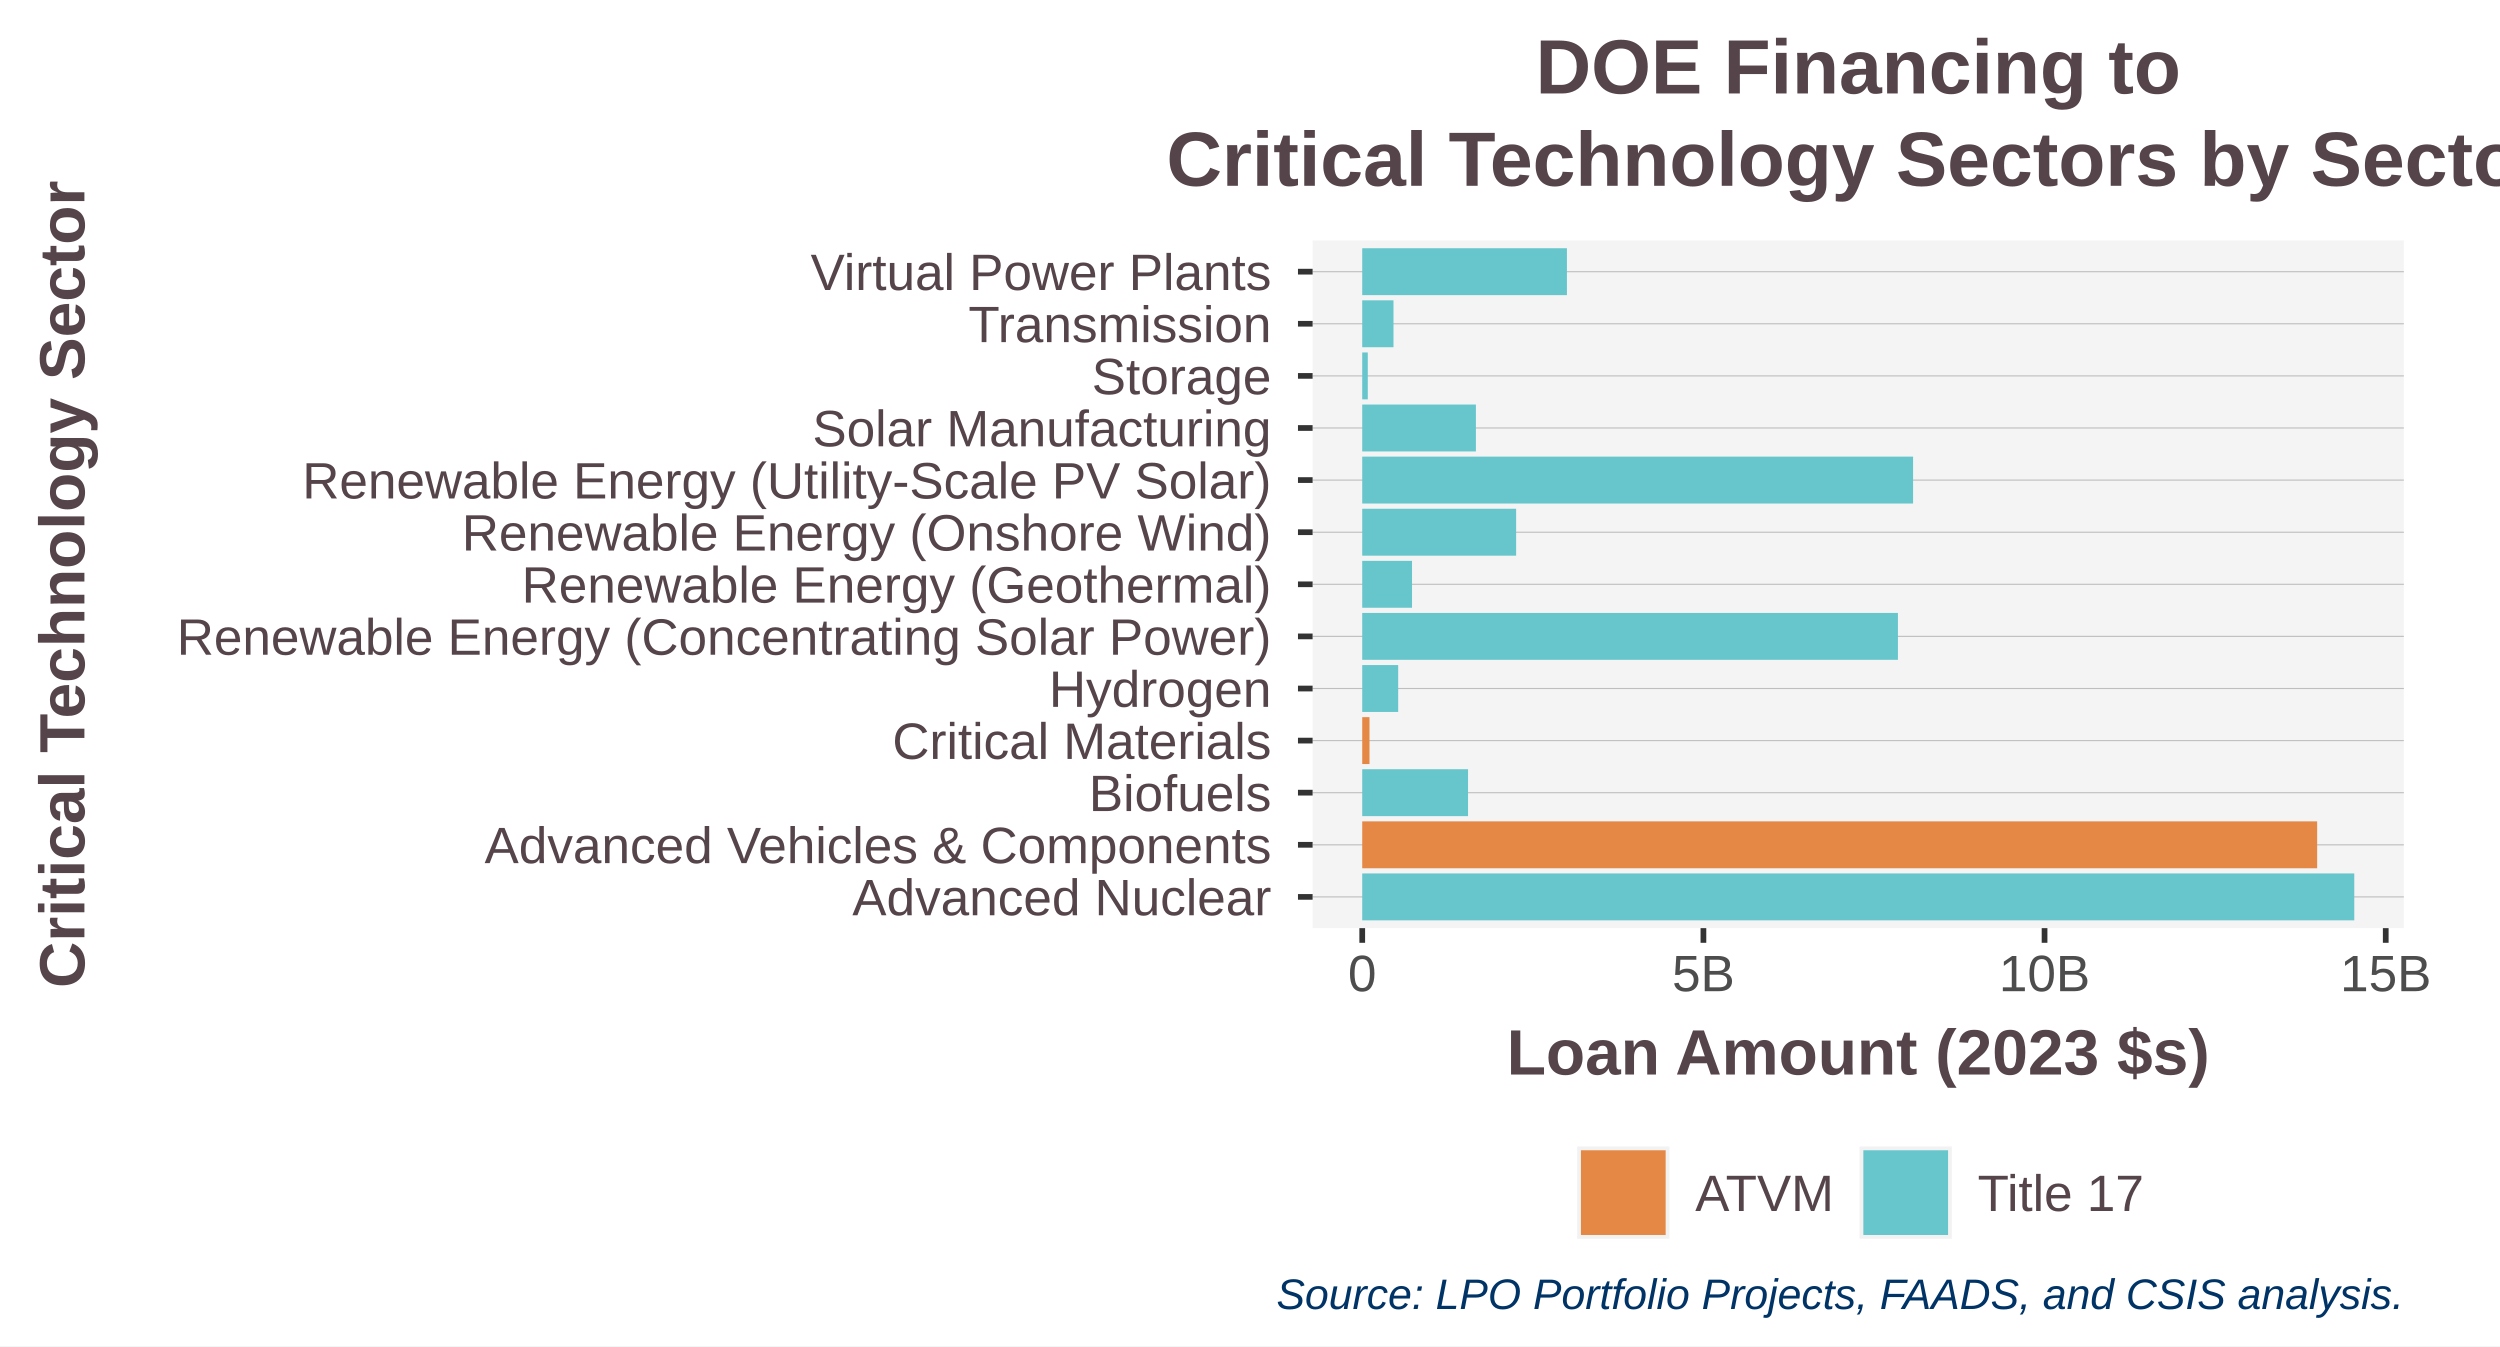
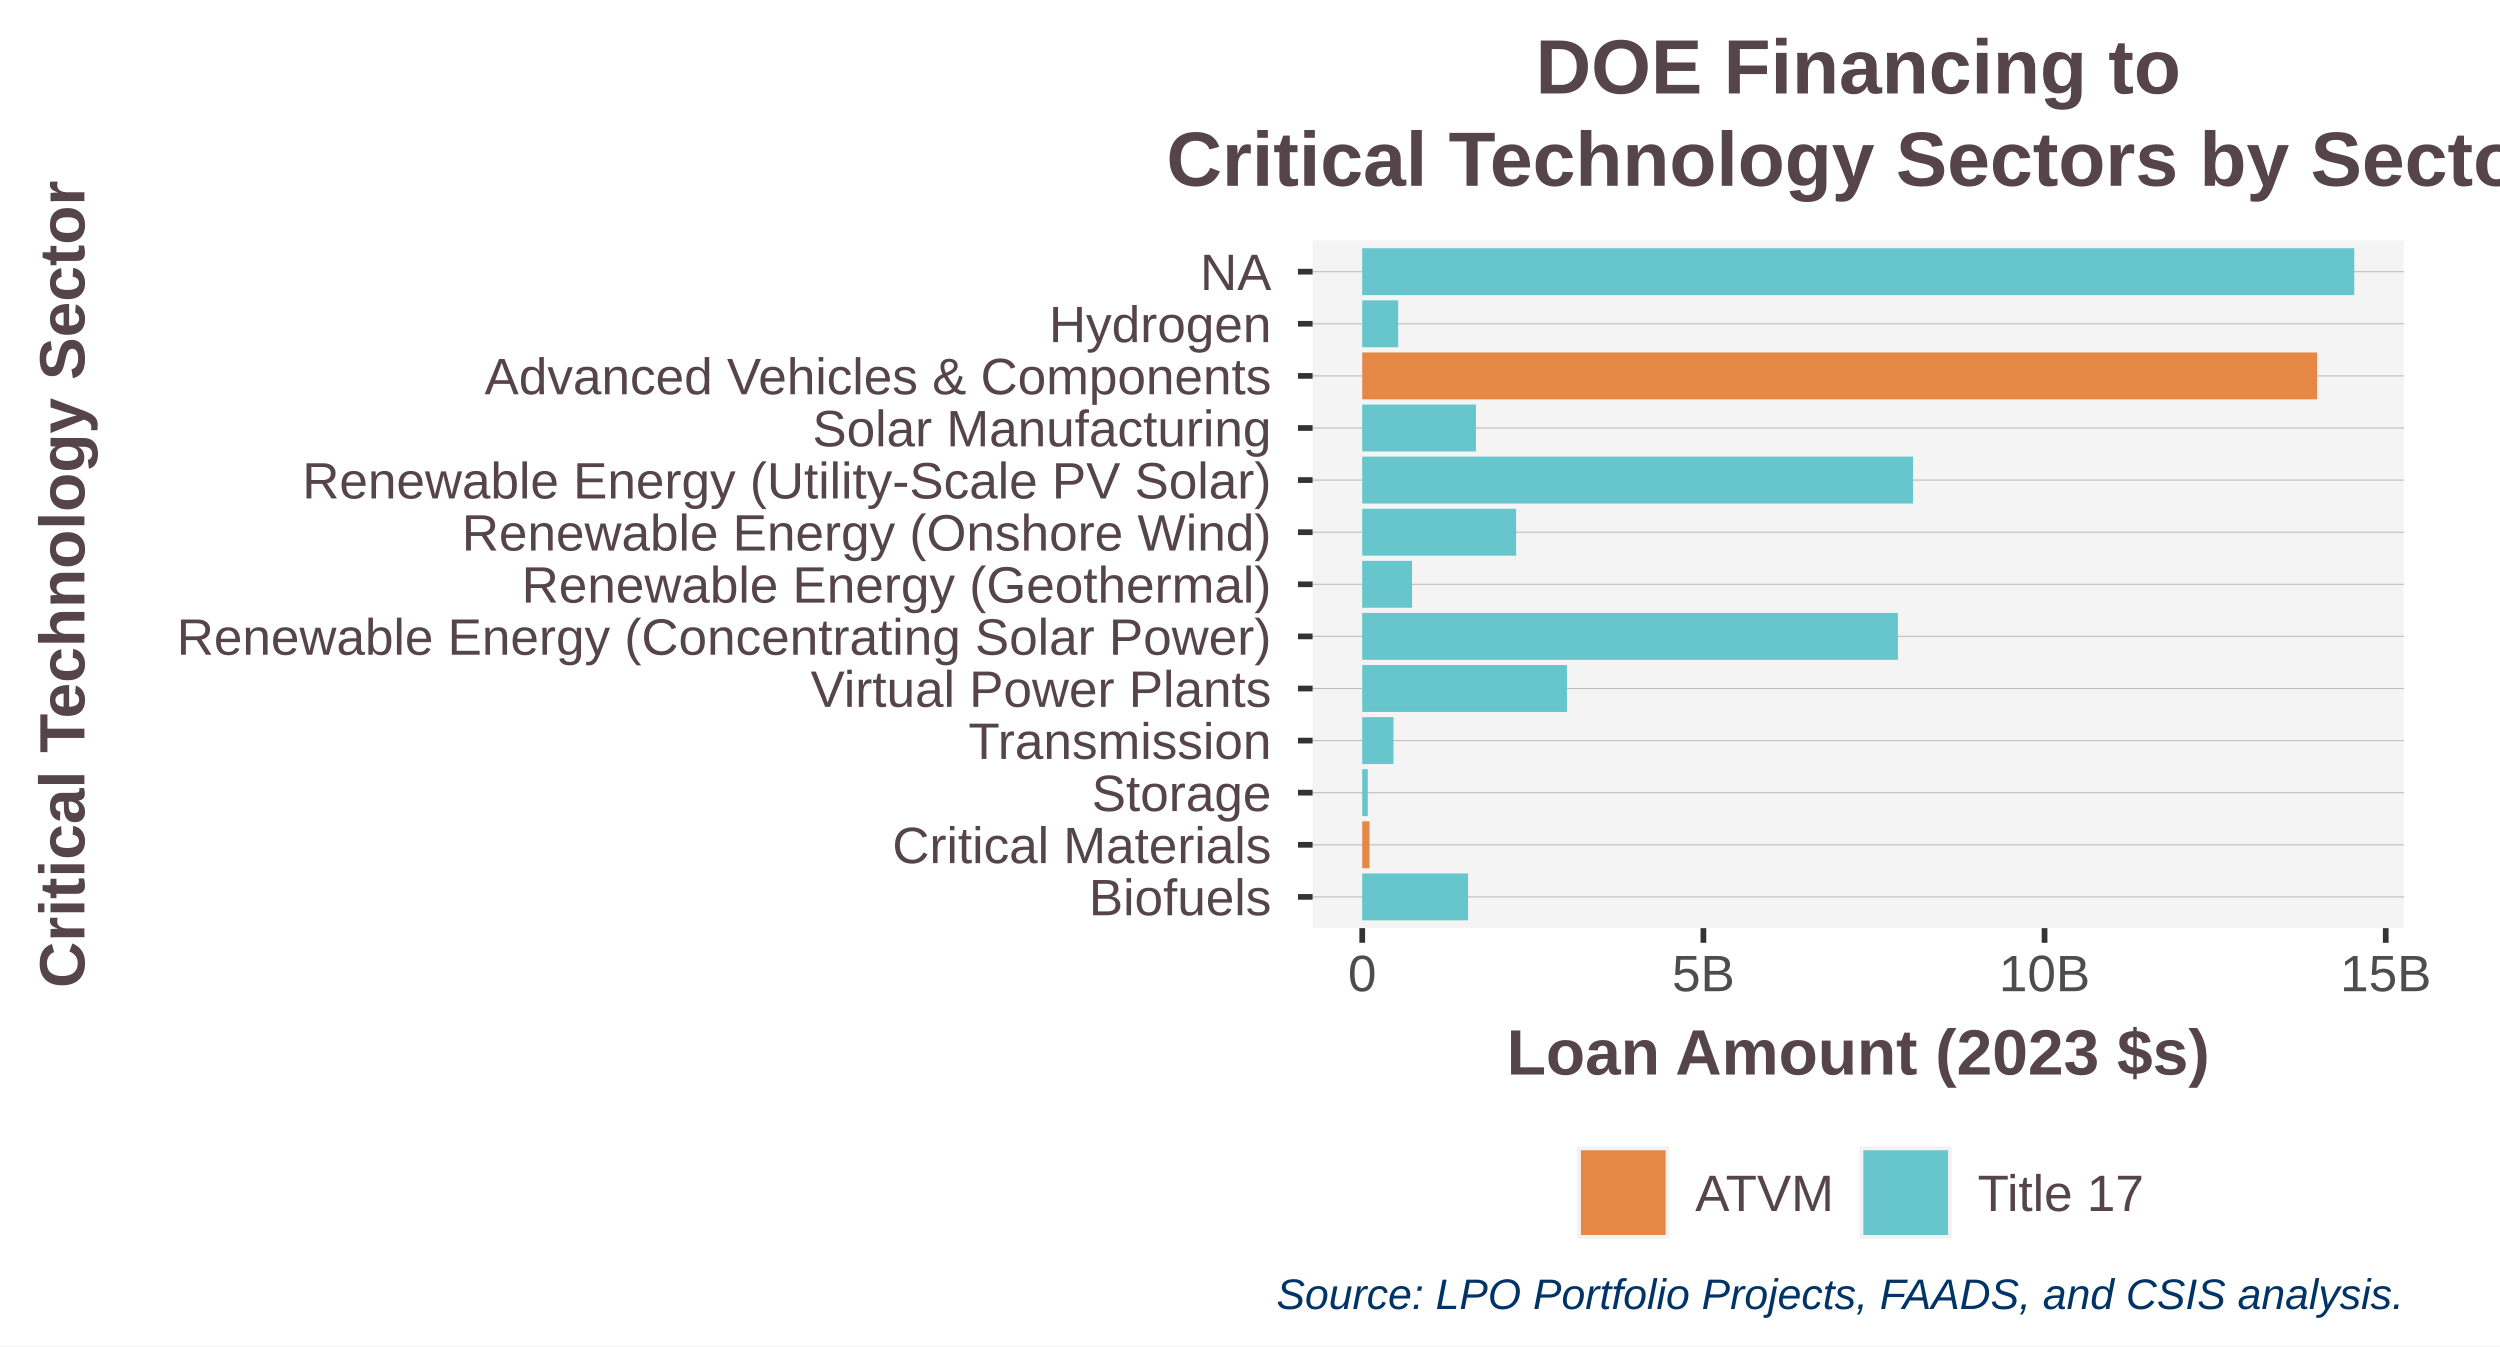
<svg xmlns="http://www.w3.org/2000/svg" class="svglite" width="468.00pt" height="252.00pt" viewBox="0 0 468.00 252.00">
  <defs>
    <style type="text/css">
    .svglite line, .svglite polyline, .svglite polygon, .svglite path, .svglite rect, .svglite circle {
      fill: none;
      stroke: #000000;
      stroke-linecap: round;
      stroke-linejoin: round;
      stroke-miterlimit: 10.00;
    }
    .svglite text {
      white-space: pre;
    }
  </style>
  </defs>
  <rect width="100%" height="100%" style="stroke: none; fill: #FFFFFF;" />
  <defs>
    <clipPath id="cpMC4wMHw0NjguMDB8MC4wMHwyNTIuMDA=">
      <rect x="0.00" y="0.00" width="468.00" height="252.00" />
    </clipPath>
  </defs>
  <g clip-path="url(#cpMC4wMHw0NjguMDB8MC4wMHwyNTIuMDA=)">
    <rect x="0.00" y="0.00" width="468.00" height="252.00" style="stroke-width: 1.07; stroke: #FFFFFF; fill: #FFFFFF;" />
  </g>
  <defs>
    <clipPath id="cpMjQ1LjcyfDQ1MC4wMHw0NS4wMXwxNzMuNzU=">
      <rect x="245.72" y="45.01" width="204.28" height="128.74" />
    </clipPath>
  </defs>
  <g clip-path="url(#cpMjQ1LjcyfDQ1MC4wMHw0NS4wMXwxNzMuNzU=)">
    <rect x="245.72" y="45.01" width="204.28" height="128.74" style="stroke-width: 1.07; stroke: none; fill: #F4F4F4;" />
    <polyline points="245.72,167.90 450.00,167.90 " style="stroke-width: 0.21; stroke: #BEBEBE; stroke-linecap: butt;" />
    <polyline points="245.72,158.15 450.00,158.15 " style="stroke-width: 0.21; stroke: #BEBEBE; stroke-linecap: butt;" />
    <polyline points="245.72,148.39 450.00,148.39 " style="stroke-width: 0.21; stroke: #BEBEBE; stroke-linecap: butt;" />
    <polyline points="245.72,138.64 450.00,138.64 " style="stroke-width: 0.21; stroke: #BEBEBE; stroke-linecap: butt;" />
    <polyline points="245.72,128.89 450.00,128.89 " style="stroke-width: 0.21; stroke: #BEBEBE; stroke-linecap: butt;" />
    <polyline points="245.72,119.13 450.00,119.13 " style="stroke-width: 0.21; stroke: #BEBEBE; stroke-linecap: butt;" />
    <polyline points="245.72,109.38 450.00,109.38 " style="stroke-width: 0.21; stroke: #BEBEBE; stroke-linecap: butt;" />
    <polyline points="245.72,99.63 450.00,99.63 " style="stroke-width: 0.21; stroke: #BEBEBE; stroke-linecap: butt;" />
    <polyline points="245.72,89.87 450.00,89.87 " style="stroke-width: 0.21; stroke: #BEBEBE; stroke-linecap: butt;" />
    <polyline points="245.72,80.12 450.00,80.12 " style="stroke-width: 0.21; stroke: #BEBEBE; stroke-linecap: butt;" />
    <polyline points="245.72,70.37 450.00,70.37 " style="stroke-width: 0.21; stroke: #BEBEBE; stroke-linecap: butt;" />
    <polyline points="245.72,60.61 450.00,60.61 " style="stroke-width: 0.21; stroke: #BEBEBE; stroke-linecap: butt;" />
    <polyline points="245.72,50.86 450.00,50.86 " style="stroke-width: 0.21; stroke: #BEBEBE; stroke-linecap: butt;" />
-     <rect x="255.01" y="153.76" width="178.76" height="8.78" style="stroke-width: 1.07; stroke: none; stroke-linecap: butt; stroke-linejoin: miter; fill: #E58846;" />
-     <rect x="255.01" y="134.25" width="1.36" height="8.78" style="stroke-width: 1.07; stroke: none; stroke-linecap: butt; stroke-linejoin: miter; fill: #E58846;" />
-     <rect x="255.01" y="163.51" width="185.71" height="8.78" style="stroke-width: 1.07; stroke: none; stroke-linecap: butt; stroke-linejoin: miter; fill: #66C6CB;" />
-     <rect x="255.01" y="144.00" width="19.81" height="8.78" style="stroke-width: 1.07; stroke: none; stroke-linecap: butt; stroke-linejoin: miter; fill: #66C6CB;" />
-     <rect x="255.01" y="124.50" width="6.73" height="8.78" style="stroke-width: 1.07; stroke: none; stroke-linecap: butt; stroke-linejoin: miter; fill: #66C6CB;" />
+     <rect x="255.01" y="65.98" width="178.76" height="8.78" style="stroke-width: 1.07; stroke: none; stroke-linecap: butt; stroke-linejoin: miter; fill: #E58846;" />
+     <rect x="255.01" y="153.76" width="1.36" height="8.78" style="stroke-width: 1.07; stroke: none; stroke-linecap: butt; stroke-linejoin: miter; fill: #E58846;" />
+     <rect x="255.01" y="46.47" width="185.71" height="8.78" style="stroke-width: 1.07; stroke: none; stroke-linecap: butt; stroke-linejoin: miter; fill: #66C6CB;" />
+     <rect x="255.01" y="163.51" width="19.81" height="8.78" style="stroke-width: 1.07; stroke: none; stroke-linecap: butt; stroke-linejoin: miter; fill: #66C6CB;" />
+     <rect x="255.01" y="56.22" width="6.73" height="8.78" style="stroke-width: 1.07; stroke: none; stroke-linecap: butt; stroke-linejoin: miter; fill: #66C6CB;" />
    <rect x="255.01" y="114.74" width="100.28" height="8.78" style="stroke-width: 1.07; stroke: none; stroke-linecap: butt; stroke-linejoin: miter; fill: #66C6CB;" />
    <rect x="255.01" y="104.99" width="9.32" height="8.78" style="stroke-width: 1.07; stroke: none; stroke-linecap: butt; stroke-linejoin: miter; fill: #66C6CB;" />
    <rect x="255.01" y="95.24" width="28.81" height="8.78" style="stroke-width: 1.07; stroke: none; stroke-linecap: butt; stroke-linejoin: miter; fill: #66C6CB;" />
    <rect x="255.01" y="85.48" width="103.12" height="8.78" style="stroke-width: 1.07; stroke: none; stroke-linecap: butt; stroke-linejoin: miter; fill: #66C6CB;" />
    <rect x="255.01" y="75.73" width="21.28" height="8.78" style="stroke-width: 1.07; stroke: none; stroke-linecap: butt; stroke-linejoin: miter; fill: #66C6CB;" />
-     <rect x="255.01" y="65.98" width="1.04" height="8.78" style="stroke-width: 1.07; stroke: none; stroke-linecap: butt; stroke-linejoin: miter; fill: #66C6CB;" />
-     <rect x="255.01" y="56.22" width="5.85" height="8.78" style="stroke-width: 1.07; stroke: none; stroke-linecap: butt; stroke-linejoin: miter; fill: #66C6CB;" />
-     <rect x="255.01" y="46.47" width="38.32" height="8.78" style="stroke-width: 1.07; stroke: none; stroke-linecap: butt; stroke-linejoin: miter; fill: #66C6CB;" />
+     <rect x="255.01" y="144.00" width="1.04" height="8.78" style="stroke-width: 1.07; stroke: none; stroke-linecap: butt; stroke-linejoin: miter; fill: #66C6CB;" />
+     <rect x="255.01" y="134.25" width="5.85" height="8.78" style="stroke-width: 1.07; stroke: none; stroke-linecap: butt; stroke-linejoin: miter; fill: #66C6CB;" />
+     <rect x="255.01" y="124.50" width="38.32" height="8.78" style="stroke-width: 1.07; stroke: none; stroke-linecap: butt; stroke-linejoin: miter; fill: #66C6CB;" />
  </g>
  <g clip-path="url(#cpMC4wMHw0NjguMDB8MC4wMHwyNTIuMDA=)">
-     <text x="238.00" y="171.33" text-anchor="end" style="font-size: 9.60px;fill: #554449; font-family: &quot;Arial&quot;;" textLength="78.38px" lengthAdjust="spacingAndGlyphs">Advanced Nuclear</text>
-     <text x="238.00" y="161.58" text-anchor="end" style="font-size: 9.60px;fill: #554449; font-family: &quot;Arial&quot;;" textLength="147.15px" lengthAdjust="spacingAndGlyphs">Advanced Vehicles &amp; Components</text>
-     <text x="238.00" y="151.83" text-anchor="end" style="font-size: 9.60px;fill: #554449; font-family: &quot;Arial&quot;;" textLength="34.12px" lengthAdjust="spacingAndGlyphs">Biofuels</text>
-     <text x="238.00" y="142.07" text-anchor="end" style="font-size: 9.60px;fill: #554449; font-family: &quot;Arial&quot;;" textLength="70.89px" lengthAdjust="spacingAndGlyphs">Critical Materials</text>
-     <text x="238.00" y="132.32" text-anchor="end" style="font-size: 9.60px;fill: #554449; font-family: &quot;Arial&quot;;" textLength="41.59px" lengthAdjust="spacingAndGlyphs">Hydrogen</text>
+     <text x="238.00" y="171.33" text-anchor="end" style="font-size: 9.60px;fill: #554449; font-family: &quot;Arial&quot;;" textLength="34.12px" lengthAdjust="spacingAndGlyphs">Biofuels</text>
+     <text x="238.00" y="161.58" text-anchor="end" style="font-size: 9.60px;fill: #554449; font-family: &quot;Arial&quot;;" textLength="70.89px" lengthAdjust="spacingAndGlyphs">Critical Materials</text>
+     <text x="238.00" y="151.83" text-anchor="end" style="font-size: 9.60px;fill: #554449; font-family: &quot;Arial&quot;;" textLength="33.60px" lengthAdjust="spacingAndGlyphs">Storage</text>
+     <text x="238.00" y="142.07" text-anchor="end" style="font-size: 9.60px;fill: #554449; font-family: &quot;Arial&quot;;" textLength="56.69px" lengthAdjust="spacingAndGlyphs">Transmission</text>
+     <text x="238.00" y="132.32" text-anchor="end" style="font-size: 9.60px;fill: #554449; font-family: &quot;Arial&quot;;" textLength="86.18px" lengthAdjust="spacingAndGlyphs">Virtual Power Plants</text>
    <text x="238.00" y="122.57" text-anchor="end" style="font-size: 9.60px;fill: #554449; font-family: &quot;Arial&quot;;" textLength="204.74px" lengthAdjust="spacingAndGlyphs">Renewable Energy (Concentrating Solar Power)</text>
    <text x="238.00" y="112.81" text-anchor="end" style="font-size: 9.60px;fill: #554449; font-family: &quot;Arial&quot;;" textLength="140.23px" lengthAdjust="spacingAndGlyphs">Renewable Energy (Geothermal)</text>
    <text x="238.00" y="103.06" text-anchor="end" style="font-size: 9.60px;fill: #554449; font-family: &quot;Arial&quot;;" textLength="151.42px" lengthAdjust="spacingAndGlyphs">Renewable Energy (Onshore Wind)</text>
    <text x="238.00" y="93.31" text-anchor="end" style="font-size: 9.60px;fill: #554449; font-family: &quot;Arial&quot;;" textLength="181.25px" lengthAdjust="spacingAndGlyphs">Renewable Energy (Utility-Scale PV Solar)</text>
    <text x="238.00" y="83.55" text-anchor="end" style="font-size: 9.60px;fill: #554449; font-family: &quot;Arial&quot;;" textLength="85.85px" lengthAdjust="spacingAndGlyphs">Solar Manufacturing</text>
-     <text x="238.00" y="73.80" text-anchor="end" style="font-size: 9.60px;fill: #554449; font-family: &quot;Arial&quot;;" textLength="33.60px" lengthAdjust="spacingAndGlyphs">Storage</text>
-     <text x="238.00" y="64.05" text-anchor="end" style="font-size: 9.60px;fill: #554449; font-family: &quot;Arial&quot;;" textLength="56.69px" lengthAdjust="spacingAndGlyphs">Transmission</text>
-     <text x="238.00" y="54.29" text-anchor="end" style="font-size: 9.60px;fill: #554449; font-family: &quot;Arial&quot;;" textLength="86.18px" lengthAdjust="spacingAndGlyphs">Virtual Power Plants</text>
+     <text x="238.00" y="73.80" text-anchor="end" style="font-size: 9.60px;fill: #554449; font-family: &quot;Arial&quot;;" textLength="147.15px" lengthAdjust="spacingAndGlyphs">Advanced Vehicles &amp; Components</text>
+     <text x="238.00" y="64.05" text-anchor="end" style="font-size: 9.60px;fill: #554449; font-family: &quot;Arial&quot;;" textLength="41.59px" lengthAdjust="spacingAndGlyphs">Hydrogen</text>
+     <text x="238.00" y="54.29" text-anchor="end" style="font-size: 9.60px;fill: #554449; font-family: &quot;Arial&quot;;" textLength="13.32px" lengthAdjust="spacingAndGlyphs">NA</text>
    <polyline points="242.98,167.90 245.72,167.90 " style="stroke-width: 1.07; stroke: #333333; stroke-linecap: butt;" />
    <polyline points="242.98,158.15 245.72,158.15 " style="stroke-width: 1.07; stroke: #333333; stroke-linecap: butt;" />
    <polyline points="242.98,148.39 245.72,148.39 " style="stroke-width: 1.07; stroke: #333333; stroke-linecap: butt;" />
    <polyline points="242.98,138.64 245.72,138.64 " style="stroke-width: 1.07; stroke: #333333; stroke-linecap: butt;" />
    <polyline points="242.98,128.89 245.72,128.89 " style="stroke-width: 1.07; stroke: #333333; stroke-linecap: butt;" />
    <polyline points="242.98,119.13 245.72,119.13 " style="stroke-width: 1.07; stroke: #333333; stroke-linecap: butt;" />
    <polyline points="242.98,109.38 245.72,109.38 " style="stroke-width: 1.07; stroke: #333333; stroke-linecap: butt;" />
    <polyline points="242.98,99.63 245.72,99.63 " style="stroke-width: 1.07; stroke: #333333; stroke-linecap: butt;" />
    <polyline points="242.98,89.87 245.72,89.87 " style="stroke-width: 1.07; stroke: #333333; stroke-linecap: butt;" />
    <polyline points="242.98,80.12 245.72,80.12 " style="stroke-width: 1.07; stroke: #333333; stroke-linecap: butt;" />
    <polyline points="242.98,70.37 245.72,70.37 " style="stroke-width: 1.07; stroke: #333333; stroke-linecap: butt;" />
    <polyline points="242.98,60.61 245.72,60.61 " style="stroke-width: 1.07; stroke: #333333; stroke-linecap: butt;" />
    <polyline points="242.98,50.86 245.72,50.86 " style="stroke-width: 1.07; stroke: #333333; stroke-linecap: butt;" />
    <polyline points="255.01,176.49 255.01,173.75 " style="stroke-width: 1.07; stroke: #333333; stroke-linecap: butt;" />
    <polyline points="318.88,176.49 318.88,173.75 " style="stroke-width: 1.07; stroke: #333333; stroke-linecap: butt;" />
    <polyline points="382.74,176.49 382.74,173.75 " style="stroke-width: 1.07; stroke: #333333; stroke-linecap: butt;" />
    <polyline points="446.61,176.49 446.61,173.75 " style="stroke-width: 1.07; stroke: #333333; stroke-linecap: butt;" />
    <text x="255.01" y="185.55" text-anchor="middle" style="font-size: 9.60px;fill: #4D4D4D; font-family: &quot;Arial&quot;;" textLength="5.34px" lengthAdjust="spacingAndGlyphs">0</text>
    <text x="318.88" y="185.55" text-anchor="middle" style="font-size: 9.60px;fill: #4D4D4D; font-family: &quot;Arial&quot;;" textLength="11.73px" lengthAdjust="spacingAndGlyphs">5B</text>
    <text x="382.74" y="185.55" text-anchor="middle" style="font-size: 9.60px;fill: #4D4D4D; font-family: &quot;Arial&quot;;" textLength="17.06px" lengthAdjust="spacingAndGlyphs">10B</text>
    <text x="446.61" y="185.55" text-anchor="middle" style="font-size: 9.60px;fill: #4D4D4D; font-family: &quot;Arial&quot;;" textLength="17.06px" lengthAdjust="spacingAndGlyphs">15B</text>
    <text x="347.86" y="201.15" text-anchor="middle" style="font-size: 12.00px; font-weight: bold;fill: #554449; font-family: &quot;Arial&quot;;" textLength="131.58px" lengthAdjust="spacingAndGlyphs">Loan Amount (2023 $s)</text>
    <text transform="translate(15.80,109.38) rotate(-90)" text-anchor="middle" style="font-size: 12.00px; font-weight: bold;fill: #554449; font-family: &quot;Arial&quot;;" textLength="151.15px" lengthAdjust="spacingAndGlyphs">Critical Technology Sector</text>
    <rect x="292.41" y="214.62" width="110.90" height="17.28" style="stroke-width: 1.07; stroke: none; fill: #FFFFFF;" />
    <rect x="295.25" y="214.62" width="17.28" height="17.28" style="stroke-width: 1.07; stroke: none; fill: #F2F2F2;" />
    <rect x="295.95" y="215.33" width="15.86" height="15.86" style="stroke-width: 1.07; stroke: none; stroke-linecap: butt; stroke-linejoin: miter; fill: #E58846;" />
    <rect x="348.11" y="214.62" width="17.28" height="17.28" style="stroke-width: 1.07; stroke: none; fill: #F2F2F2;" />
    <rect x="348.82" y="215.33" width="15.86" height="15.86" style="stroke-width: 1.07; stroke: none; stroke-linecap: butt; stroke-linejoin: miter; fill: #66C6CB;" />
    <text x="317.35" y="226.70" style="font-size: 9.60px;fill: #554449; font-family: &quot;Arial&quot;;" textLength="25.93px" lengthAdjust="spacingAndGlyphs">ATVM</text>
    <text x="370.21" y="226.70" style="font-size: 9.60px;fill: #554449; font-family: &quot;Arial&quot;;" textLength="31.10px" lengthAdjust="spacingAndGlyphs">Title 17</text>
    <text x="347.86" y="17.50" text-anchor="middle" style="font-size: 14.40px; font-weight: bold;fill: #554449; font-family: &quot;Arial&quot;;" textLength="120.73px" lengthAdjust="spacingAndGlyphs">DOE Financing to</text>
    <text x="347.86" y="34.78" text-anchor="middle" style="font-size: 14.40px; font-weight: bold;fill: #554449; font-family: &quot;Arial&quot;;" textLength="258.88px" lengthAdjust="spacingAndGlyphs">Critical Technology Sectors by Sector</text>
    <text x="450.00" y="245.05" text-anchor="end" style="font-size: 8.00px; font-style: italic;fill: #003366; font-family: &quot;Arial&quot;;" textLength="213.33px" lengthAdjust="spacingAndGlyphs">Source:  LPO Portfolio Projects, FAADS, and CSIS analysis.</text>
  </g>
</svg>
